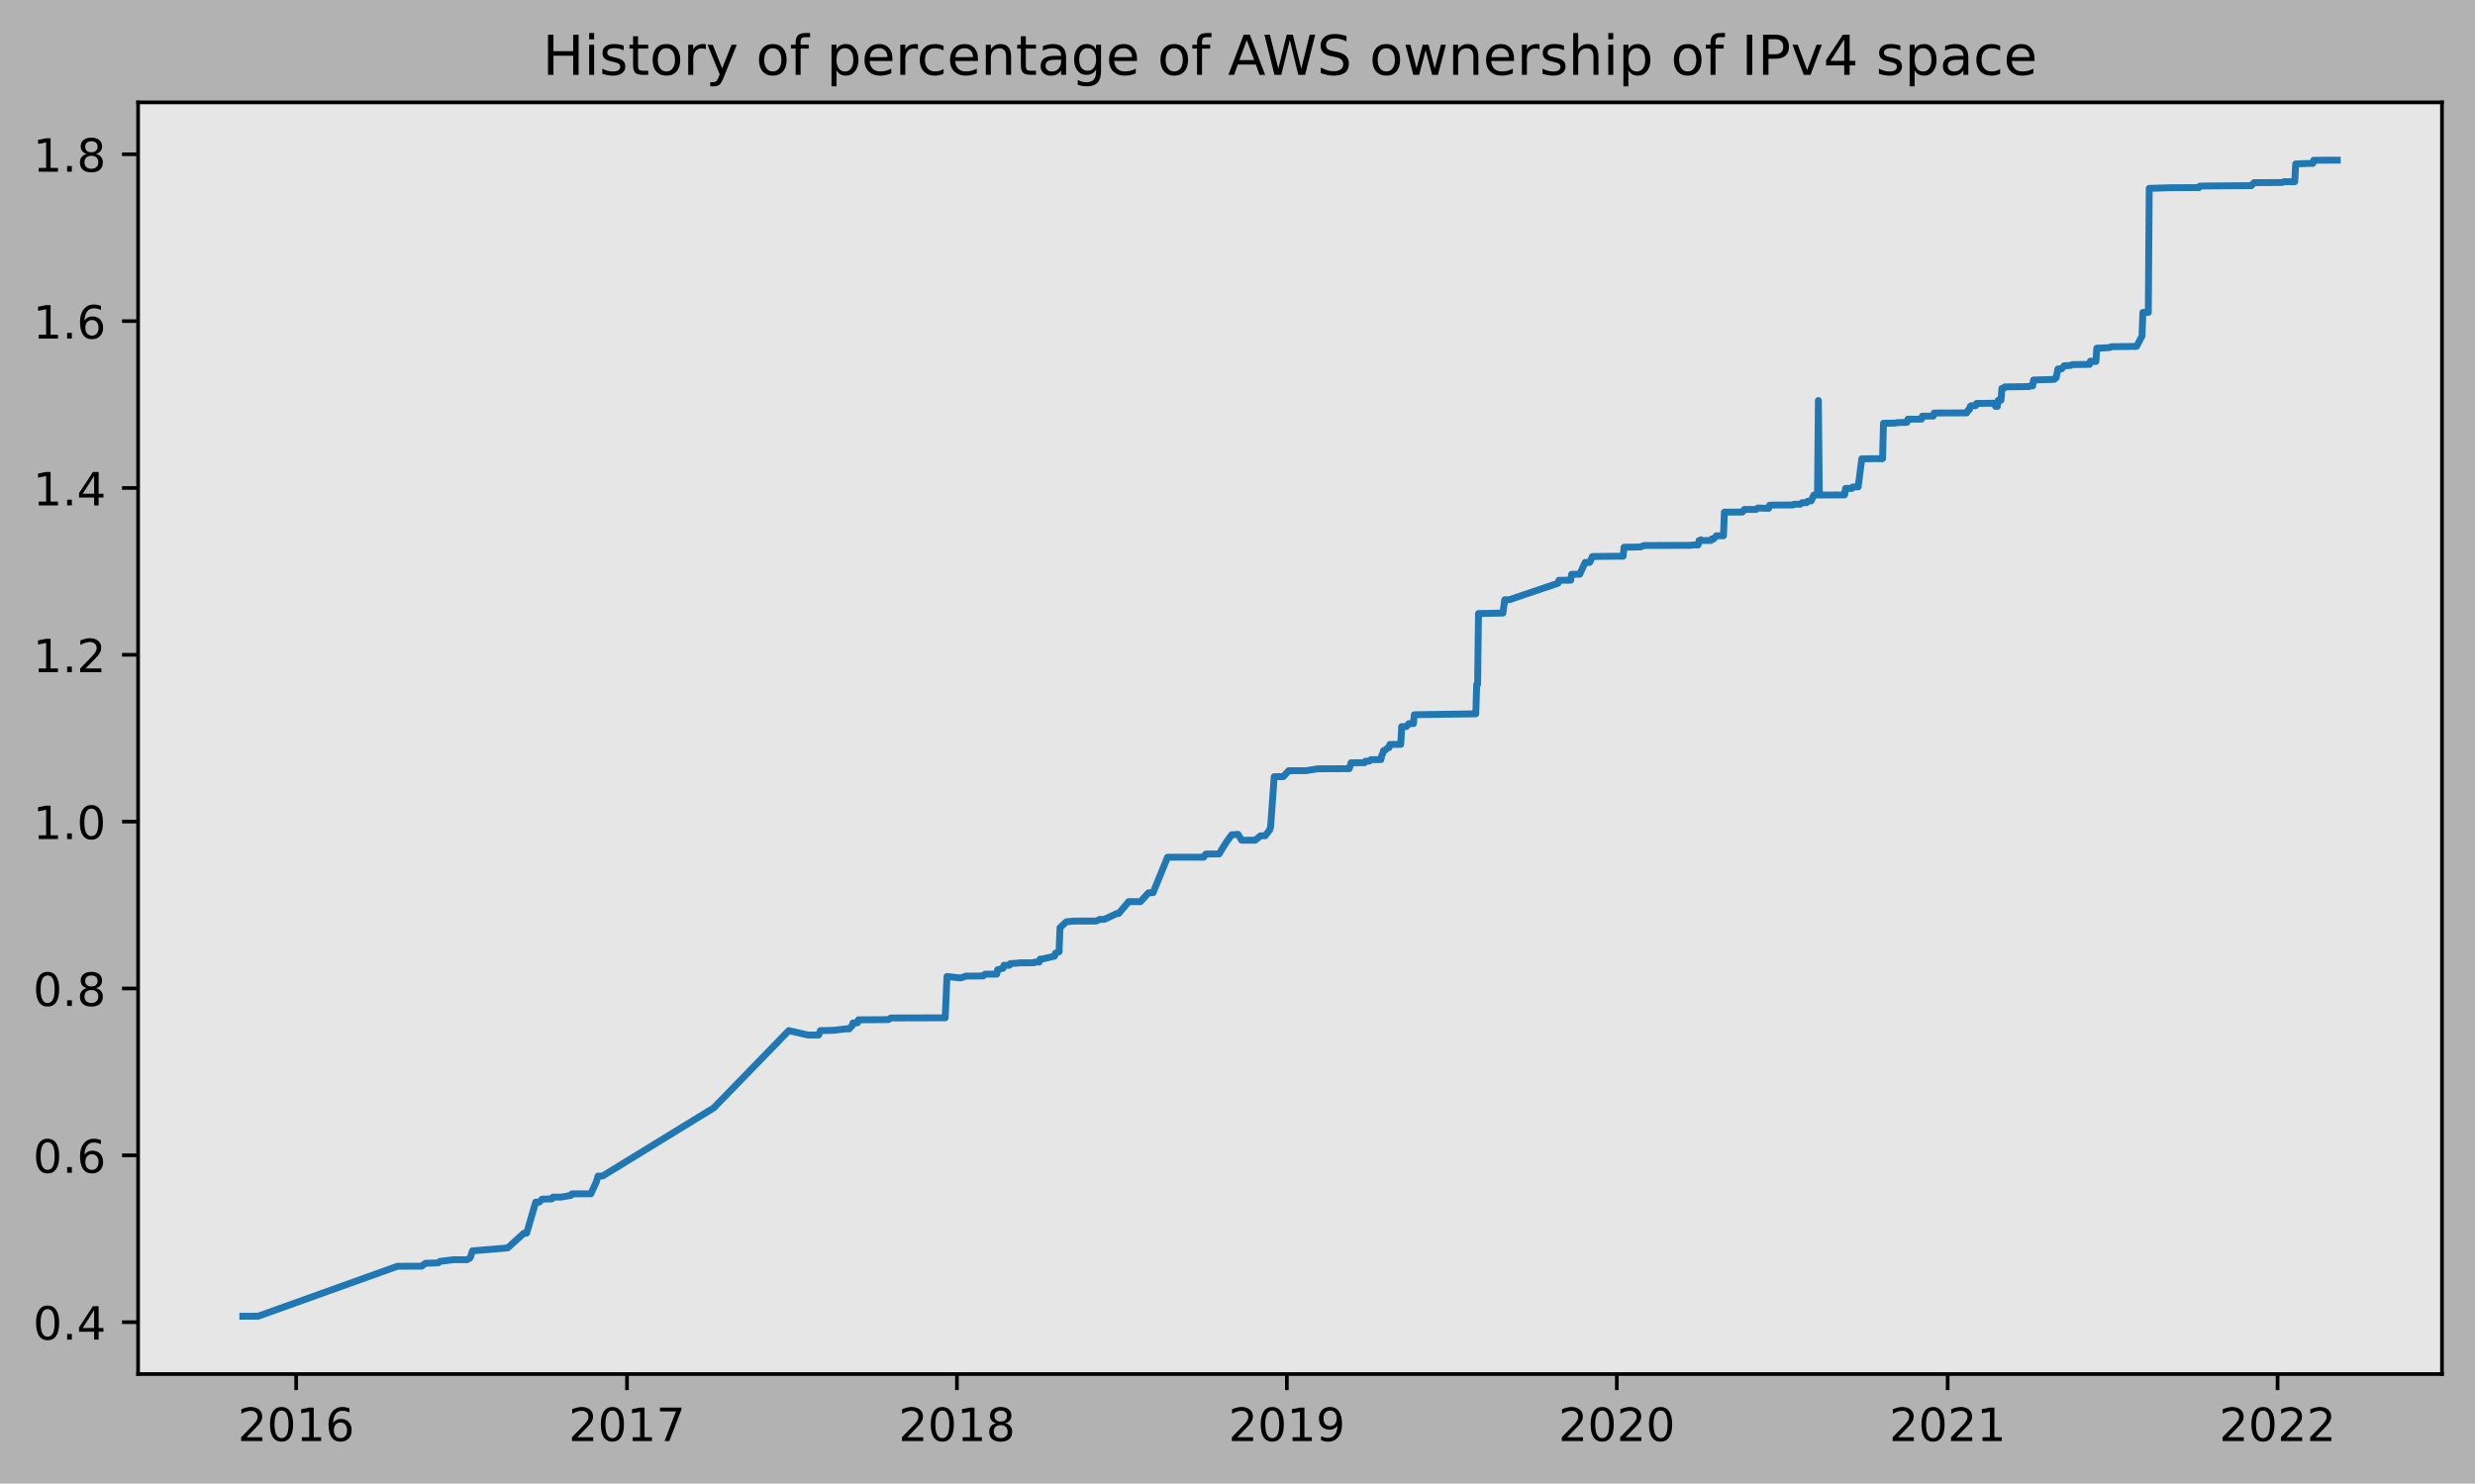
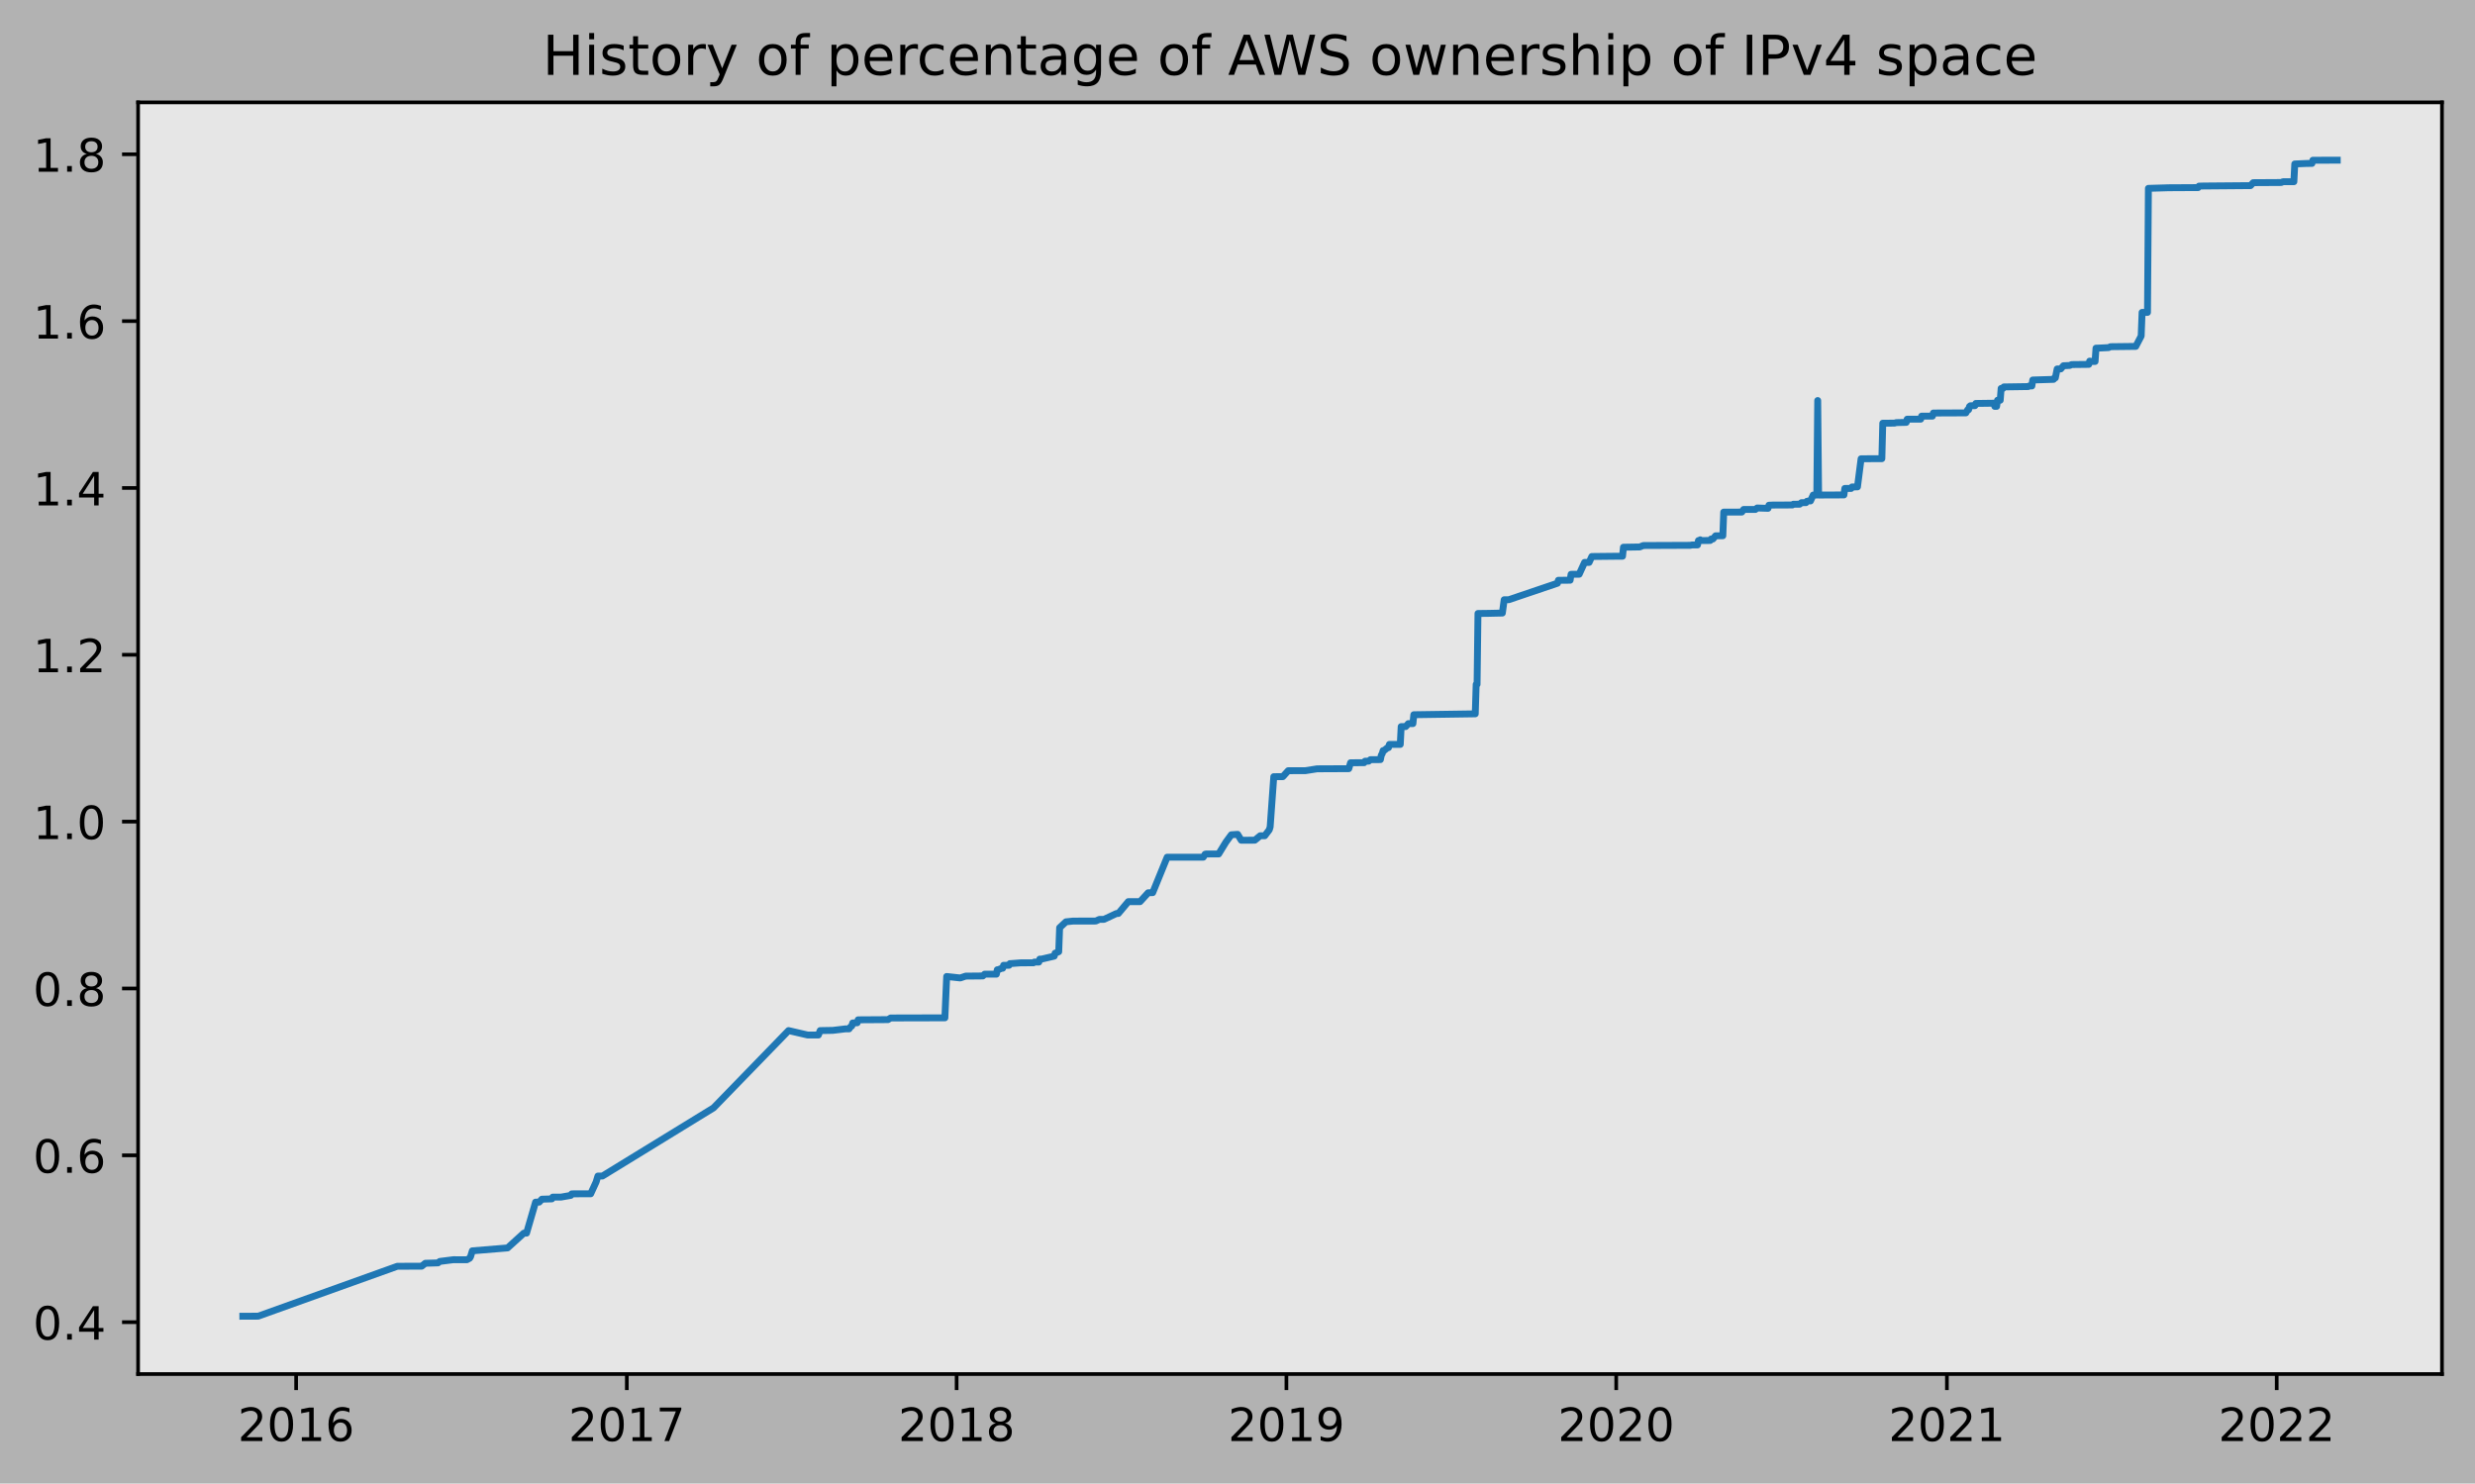
<svg xmlns="http://www.w3.org/2000/svg" xmlns:xlink="http://www.w3.org/1999/xlink" height="323.396pt" version="1.1" viewBox="0 0 539.503 323.396" width="539.503pt">
  <defs>
    <style type="text/css">
*{stroke-linecap:butt;stroke-linejoin:round;}
  </style>
  </defs>
  <g id="figure_1">
    <g id="patch_1">
      <path d="M 0 323.396  L 539.503 323.396  L 539.503 0  L 0 0  z " style="fill:#b2b2b2;" />
    </g>
    <g id="axes_1">
      <g id="patch_2">
        <path d="M 30.103 299.518  L 532.303 299.518  L 532.303 22.318  L 30.103 22.318  z " style="fill:#e6e6e6;" />
      </g>
      <g id="matplotlib.axis_1">
        <g id="xtick_1">
          <g id="line2d_1">
            <defs>
-               <path d="M 0 0  L 0 3.5  " id="m913f9c10db" style="stroke:#000000;stroke-width:0.8;" />
-             </defs>
-             <g>
-               <use style="stroke:#000000;stroke-width:0.8;" x="64.556" xlink:href="#m913f9c10db" y="299.518" />
+               <path d="M 0 0  L 0 3.5  " id="m87b03c115e" style="stroke:#000000;stroke-width:0.8;" />
+             </defs>
+             <g>
+               <use style="stroke:#000000;stroke-width:0.8;" x="64.551" xlink:href="#m87b03c115e" y="299.518" />
            </g>
          </g>
          <g id="text_1">
            <defs>
              <path d="M 19.188 8.297  L 53.609 8.297  L 53.609 0  L 7.328 0  L 7.328 8.297  Q 12.938 14.109 22.625 23.891  Q 32.328 33.688 34.812 36.531  Q 39.547 41.844 41.422 45.531  Q 43.312 49.219 43.312 52.781  Q 43.312 58.594 39.234 62.25  Q 35.156 65.922 28.609 65.922  Q 23.969 65.922 18.812 64.312  Q 13.672 62.703 7.812 59.422  L 7.812 69.391  Q 13.766 71.781 18.938 73  Q 24.125 74.219 28.422 74.219  Q 39.75 74.219 46.484 68.547  Q 53.219 62.891 53.219 53.422  Q 53.219 48.922 51.531 44.891  Q 49.859 40.875 45.406 35.406  Q 44.188 33.984 37.641 27.219  Q 31.109 20.453 19.188 8.297  z " id="DejaVuSans-50" />
              <path d="M 31.781 66.406  Q 24.172 66.406 20.328 58.906  Q 16.5 51.422 16.5 36.375  Q 16.5 21.391 20.328 13.891  Q 24.172 6.391 31.781 6.391  Q 39.453 6.391 43.281 13.891  Q 47.125 21.391 47.125 36.375  Q 47.125 51.422 43.281 58.906  Q 39.453 66.406 31.781 66.406  z M 31.781 74.219  Q 44.047 74.219 50.516 64.516  Q 56.984 54.828 56.984 36.375  Q 56.984 17.969 50.516 8.266  Q 44.047 -1.422 31.781 -1.422  Q 19.531 -1.422 13.062 8.266  Q 6.594 17.969 6.594 36.375  Q 6.594 54.828 13.062 64.516  Q 19.531 74.219 31.781 74.219  z " id="DejaVuSans-48" />
              <path d="M 12.406 8.297  L 28.516 8.297  L 28.516 63.922  L 10.984 60.406  L 10.984 69.391  L 28.422 72.906  L 38.281 72.906  L 38.281 8.297  L 54.391 8.297  L 54.391 0  L 12.406 0  z " id="DejaVuSans-49" />
              <path d="M 33.016 40.375  Q 26.375 40.375 22.484 35.828  Q 18.609 31.297 18.609 23.391  Q 18.609 15.531 22.484 10.953  Q 26.375 6.391 33.016 6.391  Q 39.656 6.391 43.531 10.953  Q 47.406 15.531 47.406 23.391  Q 47.406 31.297 43.531 35.828  Q 39.656 40.375 33.016 40.375  z M 52.594 71.297  L 52.594 62.312  Q 48.875 64.062 45.094 64.984  Q 41.312 65.922 37.594 65.922  Q 27.828 65.922 22.672 59.328  Q 17.531 52.734 16.797 39.406  Q 19.672 43.656 24.016 45.922  Q 28.375 48.188 33.594 48.188  Q 44.578 48.188 50.953 41.516  Q 57.328 34.859 57.328 23.391  Q 57.328 12.156 50.688 5.359  Q 44.047 -1.422 33.016 -1.422  Q 20.359 -1.422 13.672 8.266  Q 6.984 17.969 6.984 36.375  Q 6.984 53.656 15.188 63.938  Q 23.391 74.219 37.203 74.219  Q 40.922 74.219 44.703 73.484  Q 48.484 72.75 52.594 71.297  z " id="DejaVuSans-54" />
            </defs>
-             <g transform="translate(51.83085 314.1166)scale(0.1 -0.1)">
+             <g transform="translate(51.82584 314.1166)scale(0.1 -0.1)">
              <use xlink:href="#DejaVuSans-50" />
              <use x="63.623" xlink:href="#DejaVuSans-48" />
              <use x="127.246" xlink:href="#DejaVuSans-49" />
              <use x="190.869" xlink:href="#DejaVuSans-54" />
            </g>
          </g>
        </g>
        <g id="xtick_2">
          <g id="line2d_2">
            <g>
-               <use style="stroke:#000000;stroke-width:0.8;" x="136.673" xlink:href="#m913f9c10db" y="299.518" />
+               <use style="stroke:#000000;stroke-width:0.8;" x="136.637" xlink:href="#m87b03c115e" y="299.518" />
            </g>
          </g>
          <g id="text_2">
            <defs>
              <path d="M 8.203 72.906  L 55.078 72.906  L 55.078 68.703  L 28.609 0  L 18.312 0  L 43.219 64.594  L 8.203 64.594  z " id="DejaVuSans-55" />
            </defs>
-             <g transform="translate(123.9481 314.1166)scale(0.1 -0.1)">
+             <g transform="translate(123.912 314.1166)scale(0.1 -0.1)">
              <use xlink:href="#DejaVuSans-50" />
              <use x="63.623" xlink:href="#DejaVuSans-48" />
              <use x="127.246" xlink:href="#DejaVuSans-49" />
              <use x="190.869" xlink:href="#DejaVuSans-55" />
            </g>
          </g>
        </g>
        <g id="xtick_3">
          <g id="line2d_3">
            <g>
-               <use style="stroke:#000000;stroke-width:0.8;" x="208.593" xlink:href="#m913f9c10db" y="299.518" />
+               <use style="stroke:#000000;stroke-width:0.8;" x="208.526" xlink:href="#m87b03c115e" y="299.518" />
            </g>
          </g>
          <g id="text_3">
            <defs>
              <path d="M 31.781 34.625  Q 24.75 34.625 20.719 30.859  Q 16.703 27.094 16.703 20.516  Q 16.703 13.922 20.719 10.156  Q 24.75 6.391 31.781 6.391  Q 38.812 6.391 42.859 10.172  Q 46.922 13.969 46.922 20.516  Q 46.922 27.094 42.891 30.859  Q 38.875 34.625 31.781 34.625  z M 21.922 38.812  Q 15.578 40.375 12.031 44.719  Q 8.5 49.078 8.5 55.328  Q 8.5 64.062 14.719 69.141  Q 20.953 74.219 31.781 74.219  Q 42.672 74.219 48.875 69.141  Q 55.078 64.062 55.078 55.328  Q 55.078 49.078 51.531 44.719  Q 48 40.375 41.703 38.812  Q 48.828 37.156 52.797 32.312  Q 56.781 27.484 56.781 20.516  Q 56.781 9.906 50.312 4.234  Q 43.844 -1.422 31.781 -1.422  Q 19.734 -1.422 13.25 4.234  Q 6.781 9.906 6.781 20.516  Q 6.781 27.484 10.781 32.312  Q 14.797 37.156 21.922 38.812  z M 18.312 54.391  Q 18.312 48.734 21.844 45.562  Q 25.391 42.391 31.781 42.391  Q 38.141 42.391 41.719 45.562  Q 45.312 48.734 45.312 54.391  Q 45.312 60.062 41.719 63.234  Q 38.141 66.406 31.781 66.406  Q 25.391 66.406 21.844 63.234  Q 18.312 60.062 18.312 54.391  z " id="DejaVuSans-56" />
            </defs>
-             <g transform="translate(195.8683 314.1166)scale(0.1 -0.1)">
+             <g transform="translate(195.8011 314.1166)scale(0.1 -0.1)">
              <use xlink:href="#DejaVuSans-50" />
              <use x="63.623" xlink:href="#DejaVuSans-48" />
              <use x="127.246" xlink:href="#DejaVuSans-49" />
              <use x="190.869" xlink:href="#DejaVuSans-56" />
            </g>
          </g>
        </g>
        <g id="xtick_4">
          <g id="line2d_4">
            <g>
-               <use style="stroke:#000000;stroke-width:0.8;" x="280.513" xlink:href="#m913f9c10db" y="299.518" />
+               <use style="stroke:#000000;stroke-width:0.8;" x="280.415" xlink:href="#m87b03c115e" y="299.518" />
            </g>
          </g>
          <g id="text_4">
            <defs>
              <path d="M 10.984 1.516  L 10.984 10.5  Q 14.703 8.734 18.5 7.812  Q 22.312 6.891 25.984 6.891  Q 35.75 6.891 40.891 13.453  Q 46.047 20.016 46.781 33.406  Q 43.953 29.203 39.594 26.953  Q 35.25 24.703 29.984 24.703  Q 19.047 24.703 12.672 31.312  Q 6.297 37.938 6.297 49.422  Q 6.297 60.641 12.938 67.422  Q 19.578 74.219 30.609 74.219  Q 43.266 74.219 49.922 64.516  Q 56.594 54.828 56.594 36.375  Q 56.594 19.141 48.406 8.859  Q 40.234 -1.422 26.422 -1.422  Q 22.703 -1.422 18.891 -0.688  Q 15.094 0.047 10.984 1.516  z M 30.609 32.422  Q 37.25 32.422 41.125 36.953  Q 45.016 41.5 45.016 49.422  Q 45.016 57.281 41.125 61.844  Q 37.25 66.406 30.609 66.406  Q 23.969 66.406 20.094 61.844  Q 16.219 57.281 16.219 49.422  Q 16.219 41.5 20.094 36.953  Q 23.969 32.422 30.609 32.422  z " id="DejaVuSans-57" />
            </defs>
-             <g transform="translate(267.7885 314.1166)scale(0.1 -0.1)">
+             <g transform="translate(267.6903 314.1166)scale(0.1 -0.1)">
              <use xlink:href="#DejaVuSans-50" />
              <use x="63.623" xlink:href="#DejaVuSans-48" />
              <use x="127.246" xlink:href="#DejaVuSans-49" />
              <use x="190.869" xlink:href="#DejaVuSans-57" />
            </g>
          </g>
        </g>
        <g id="xtick_5">
          <g id="line2d_5">
            <g>
-               <use style="stroke:#000000;stroke-width:0.8;" x="352.434" xlink:href="#m913f9c10db" y="299.518" />
+               <use style="stroke:#000000;stroke-width:0.8;" x="352.304" xlink:href="#m87b03c115e" y="299.518" />
            </g>
          </g>
          <g id="text_5">
-             <g transform="translate(339.7087 314.1166)scale(0.1 -0.1)">
+             <g transform="translate(339.5795 314.1166)scale(0.1 -0.1)">
              <use xlink:href="#DejaVuSans-50" />
              <use x="63.623" xlink:href="#DejaVuSans-48" />
              <use x="127.246" xlink:href="#DejaVuSans-50" />
              <use x="190.869" xlink:href="#DejaVuSans-48" />
            </g>
          </g>
        </g>
        <g id="xtick_6">
          <g id="line2d_6">
            <g>
-               <use style="stroke:#000000;stroke-width:0.8;" x="424.551" xlink:href="#m913f9c10db" y="299.518" />
+               <use style="stroke:#000000;stroke-width:0.8;" x="424.391" xlink:href="#m87b03c115e" y="299.518" />
            </g>
          </g>
          <g id="text_6">
-             <g transform="translate(411.8259 314.1166)scale(0.1 -0.1)">
+             <g transform="translate(411.6656 314.1166)scale(0.1 -0.1)">
              <use xlink:href="#DejaVuSans-50" />
              <use x="63.623" xlink:href="#DejaVuSans-48" />
              <use x="127.246" xlink:href="#DejaVuSans-50" />
              <use x="190.869" xlink:href="#DejaVuSans-49" />
            </g>
          </g>
        </g>
        <g id="xtick_7">
          <g id="line2d_7">
            <g>
-               <use style="stroke:#000000;stroke-width:0.8;" x="496.471" xlink:href="#m913f9c10db" y="299.518" />
+               <use style="stroke:#000000;stroke-width:0.8;" x="496.28" xlink:href="#m87b03c115e" y="299.518" />
            </g>
          </g>
          <g id="text_7">
-             <g transform="translate(483.7461 314.1166)scale(0.1 -0.1)">
+             <g transform="translate(483.5548 314.1166)scale(0.1 -0.1)">
              <use xlink:href="#DejaVuSans-50" />
              <use x="63.623" xlink:href="#DejaVuSans-48" />
              <use x="127.246" xlink:href="#DejaVuSans-50" />
              <use x="190.869" xlink:href="#DejaVuSans-50" />
            </g>
          </g>
        </g>
      </g>
      <g id="matplotlib.axis_2">
        <g id="ytick_1">
          <g id="line2d_8">
            <defs>
-               <path d="M 0 0  L -3.5 0  " id="md5ef0167aa" style="stroke:#000000;stroke-width:0.8;" />
-             </defs>
-             <g>
-               <use style="stroke:#000000;stroke-width:0.8;" x="30.103" xlink:href="#md5ef0167aa" y="288.212" />
+               <path d="M 0 0  L -3.5 0  " id="m258a8c63d7" style="stroke:#000000;stroke-width:0.8;" />
+             </defs>
+             <g>
+               <use style="stroke:#000000;stroke-width:0.8;" x="30.103" xlink:href="#m258a8c63d7" y="288.212" />
            </g>
          </g>
          <g id="text_8">
            <defs>
              <path d="M 10.688 12.406  L 21 12.406  L 21 0  L 10.688 0  z " id="DejaVuSans-46" />
              <path d="M 37.797 64.312  L 12.891 25.391  L 37.797 25.391  z M 35.203 72.906  L 47.609 72.906  L 47.609 25.391  L 58.016 25.391  L 58.016 17.188  L 47.609 17.188  L 47.609 0  L 37.797 0  L 37.797 17.188  L 4.891 17.188  L 4.891 26.703  z " id="DejaVuSans-52" />
            </defs>
            <g transform="translate(7.2 292.0116)scale(0.1 -0.1)">
              <use xlink:href="#DejaVuSans-48" />
              <use x="63.623" xlink:href="#DejaVuSans-46" />
              <use x="95.41" xlink:href="#DejaVuSans-52" />
            </g>
          </g>
        </g>
        <g id="ytick_2">
          <g id="line2d_9">
            <g>
-               <use style="stroke:#000000;stroke-width:0.8;" x="30.103" xlink:href="#md5ef0167aa" y="251.843" />
+               <use style="stroke:#000000;stroke-width:0.8;" x="30.103" xlink:href="#m258a8c63d7" y="251.843" />
            </g>
          </g>
          <g id="text_9">
            <g transform="translate(7.2 255.6426)scale(0.1 -0.1)">
              <use xlink:href="#DejaVuSans-48" />
              <use x="63.623" xlink:href="#DejaVuSans-46" />
              <use x="95.41" xlink:href="#DejaVuSans-54" />
            </g>
          </g>
        </g>
        <g id="ytick_3">
          <g id="line2d_10">
            <g>
-               <use style="stroke:#000000;stroke-width:0.8;" x="30.103" xlink:href="#md5ef0167aa" y="215.474" />
+               <use style="stroke:#000000;stroke-width:0.8;" x="30.103" xlink:href="#m258a8c63d7" y="215.474" />
            </g>
          </g>
          <g id="text_10">
            <g transform="translate(7.2 219.2735)scale(0.1 -0.1)">
              <use xlink:href="#DejaVuSans-48" />
              <use x="63.623" xlink:href="#DejaVuSans-46" />
              <use x="95.41" xlink:href="#DejaVuSans-56" />
            </g>
          </g>
        </g>
        <g id="ytick_4">
          <g id="line2d_11">
            <g>
-               <use style="stroke:#000000;stroke-width:0.8;" x="30.103" xlink:href="#md5ef0167aa" y="179.105" />
+               <use style="stroke:#000000;stroke-width:0.8;" x="30.103" xlink:href="#m258a8c63d7" y="179.105" />
            </g>
          </g>
          <g id="text_11">
            <g transform="translate(7.2 182.9044)scale(0.1 -0.1)">
              <use xlink:href="#DejaVuSans-49" />
              <use x="63.623" xlink:href="#DejaVuSans-46" />
              <use x="95.41" xlink:href="#DejaVuSans-48" />
            </g>
          </g>
        </g>
        <g id="ytick_5">
          <g id="line2d_12">
            <g>
-               <use style="stroke:#000000;stroke-width:0.8;" x="30.103" xlink:href="#md5ef0167aa" y="142.736" />
+               <use style="stroke:#000000;stroke-width:0.8;" x="30.103" xlink:href="#m258a8c63d7" y="142.736" />
            </g>
          </g>
          <g id="text_12">
            <g transform="translate(7.2 146.5354)scale(0.1 -0.1)">
              <use xlink:href="#DejaVuSans-49" />
              <use x="63.623" xlink:href="#DejaVuSans-46" />
              <use x="95.41" xlink:href="#DejaVuSans-50" />
            </g>
          </g>
        </g>
        <g id="ytick_6">
          <g id="line2d_13">
            <g>
-               <use style="stroke:#000000;stroke-width:0.8;" x="30.103" xlink:href="#md5ef0167aa" y="106.367" />
+               <use style="stroke:#000000;stroke-width:0.8;" x="30.103" xlink:href="#m258a8c63d7" y="106.367" />
            </g>
          </g>
          <g id="text_13">
            <g transform="translate(7.2 110.1663)scale(0.1 -0.1)">
              <use xlink:href="#DejaVuSans-49" />
              <use x="63.623" xlink:href="#DejaVuSans-46" />
              <use x="95.41" xlink:href="#DejaVuSans-52" />
            </g>
          </g>
        </g>
        <g id="ytick_7">
          <g id="line2d_14">
            <g>
-               <use style="stroke:#000000;stroke-width:0.8;" x="30.103" xlink:href="#md5ef0167aa" y="69.998" />
+               <use style="stroke:#000000;stroke-width:0.8;" x="30.103" xlink:href="#m258a8c63d7" y="69.998" />
            </g>
          </g>
          <g id="text_14">
            <g transform="translate(7.2 73.79724)scale(0.1 -0.1)">
              <use xlink:href="#DejaVuSans-49" />
              <use x="63.623" xlink:href="#DejaVuSans-46" />
              <use x="95.41" xlink:href="#DejaVuSans-54" />
            </g>
          </g>
        </g>
        <g id="ytick_8">
          <g id="line2d_15">
            <g>
-               <use style="stroke:#000000;stroke-width:0.8;" x="30.103" xlink:href="#md5ef0167aa" y="33.629" />
+               <use style="stroke:#000000;stroke-width:0.8;" x="30.103" xlink:href="#m258a8c63d7" y="33.629" />
            </g>
          </g>
          <g id="text_15">
            <g transform="translate(7.2 37.42818)scale(0.1 -0.1)">
              <use xlink:href="#DejaVuSans-49" />
              <use x="63.623" xlink:href="#DejaVuSans-46" />
              <use x="95.41" xlink:href="#DejaVuSans-56" />
            </g>
          </g>
        </g>
      </g>
      <g id="line2d_16">
-         <path clip-path="url(#pdf083e0fcf)" d="M 52.93 286.918  L 56.28 286.904  L 86.625 276.026  L 91.945 276.003  L 92.733 275.369  L 95.491 275.288  L 95.885 274.968  L 98.841 274.594  L 101.797 274.597  L 102.388 274.275  L 102.585 273.953  L 102.979 272.66  L 110.664 272.027  L 114.21 268.807  L 114.801 268.804  L 116.772 262.045  L 117.56 262.045  L 118.151 261.401  L 120.319 261.337  L 120.516 260.952  L 122.289 260.952  L 124.457 260.573  L 124.654 260.251  L 125.048 260.236  L 128.791 260.225  L 129.974 257.65  L 130.368 256.362  L 131.353 256.352  L 155.589 241.493  L 171.944 224.648  L 176.081 225.609  L 178.446 225.616  L 178.84 224.651  L 181.599 224.603  L 184.357 224.274  L 185.145 224.274  L 185.342 223.952  L 185.736 223.63  L 185.933 222.987  L 186.919 222.946  L 187.116 222.302  L 193.618 222.261  L 194.209 221.899  L 206.032 221.869  L 206.426 212.856  L 209.381 213.178  L 210.564 212.774  L 214.307 212.739  L 214.702 212.352  L 217.263 212.352  L 217.46 211.387  L 217.657 211.384  L 218.445 211.06  L 218.642 211.06  L 218.839 210.416  L 220.022 210.415  L 220.219 210.046  L 220.416 210.044  L 222.583 209.88  L 225.342 209.878  L 225.539 209.718  L 226.524 209.716  L 226.721 209.072  L 227.115 209.067  L 229.874 208.423  L 230.071 207.78  L 230.859 207.458  L 231.056 202.227  L 232.435 200.939  L 234.012 200.778  L 238.938 200.772  L 239.726 200.41  L 240.711 200.41  L 243.47 199.122  L 243.864 199.118  L 246.031 196.542  L 248.593 196.546  L 250.366 194.609  L 251.351 194.583  L 254.504 186.855  L 262.386 186.85  L 262.78 186.206  L 262.977 186.156  L 265.735 186.152  L 267.312 183.577  L 268.494 181.968  L 269.873 181.871  L 270.661 183.159  L 273.617 183.147  L 274.799 182.181  L 275.784 182.18  L 276.77 180.893  L 276.967 180.244  L 277.755 169.299  L 279.725 169.294  L 280.908 168.002  L 284.651 167.99  L 287.213 167.588  L 294.109 167.556  L 294.503 166.267  L 297.459 166.252  L 297.656 165.93  L 298.444 165.919  L 298.838 165.597  L 301.006 165.58  L 301.203 164.614  L 301.4 164.292  L 301.597 163.613  L 301.794 163.612  L 302.582 162.968  L 302.779 162.968  L 302.976 162.27  L 305.341 162.267  L 305.538 158.389  L 306.523 158.383  L 307.114 157.737  L 308.099 157.732  L 308.296 155.798  L 321.695 155.604  L 321.892 149.181  L 322.089 149.181  L 322.286 133.73  L 324.651 133.701  L 327.606 133.635  L 328.001 130.738  L 328.986 130.732  L 339.626 127.131  L 339.823 126.487  L 342.385 126.477  L 342.582 125.189  L 344.355 125.172  L 345.537 122.597  L 346.522 122.595  L 347.114 121.308  L 352.631 121.25  L 353.813 121.245  L 354.01 119.285  L 357.557 119.23  L 358.345 118.913  L 368.591 118.87  L 368.985 118.789  L 370.167 118.784  L 370.364 117.839  L 370.562 117.839  L 370.759 117.67  L 370.956 117.829  L 372.926 117.816  L 373.123 117.495  L 373.517 117.494  L 374.108 116.798  L 375.685 116.782  L 375.882 111.629  L 379.822 111.62  L 380.217 111.057  L 382.778 111.054  L 383.172 110.732  L 385.537 110.808  L 385.734 110.129  L 386.522 110.095  L 390.857 110.074  L 391.054 109.913  L 392.433 109.907  L 392.827 109.576  L 393.812 109.573  L 394.009 109.281  L 394.404 109.2  L 394.798 109.2  L 395.389 107.913  L 396.177 107.913  L 396.374 87.31  L 396.571 107.911  L 402.088 107.887  L 402.285 106.471  L 403.664 106.471  L 403.862 106.148  L 405.044 106.13  L 405.832 100.004  L 410.364 99.981  L 410.561 92.255  L 413.122 92.233  L 413.517 92.119  L 415.684 92.072  L 415.881 91.378  L 418.837 91.365  L 419.034 90.71  L 421.398 90.707  L 421.595 90.03  L 428.689 90  L 429.083 89.311  L 429.28 89.311  L 429.477 88.611  L 429.674 88.447  L 430.659 88.429  L 430.856 87.946  L 434.797 87.892  L 434.994 88.585  L 435.388 88.583  L 435.585 87.248  L 436.176 87.247  L 436.373 84.672  L 436.767 84.67  L 436.965 84.344  L 442.285 84.265  L 442.482 84.136  L 443.073 84.135  L 443.27 82.836  L 447.802 82.694  L 447.999 82.371  L 448.196 82.37  L 448.59 80.428  L 449.378 80.419  L 449.969 79.725  L 451.349 79.662  L 451.743 79.471  L 455.486 79.429  L 455.683 78.719  L 456.275 78.798  L 456.866 78.792  L 457.063 75.894  L 457.654 75.876  L 459.821 75.773  L 460.215 75.572  L 465.733 75.508  L 466.915 73.25  L 467.112 68.099  L 468.294 68.098  L 468.491 41.058  L 472.038 40.953  L 472.826 40.926  L 478.343 40.896  L 479.328 40.894  L 479.526 40.572  L 480.511 40.546  L 490.166 40.466  L 490.757 40.463  L 491.348 39.819  L 497.456 39.783  L 497.85 39.612  L 500.215 39.605  L 500.412 35.742  L 502.973 35.632  L 504.156 35.621  L 504.353 34.93  L 509.476 34.918  L 509.476 34.918  " style="fill:none;stroke:#1f77b4;stroke-linecap:square;stroke-width:1.5;" />
+         <path clip-path="url(#pe551e31d4f)" d="M 52.93 286.918  L 56.279 286.904  L 86.61 276.026  L 91.928 276.003  L 92.716 275.369  L 95.473 275.288  L 95.867 274.968  L 98.821 274.594  L 101.776 274.597  L 102.367 274.275  L 102.563 273.953  L 102.957 272.66  L 110.639 272.027  L 114.184 268.807  L 114.775 268.804  L 116.744 262.045  L 117.532 262.045  L 118.123 261.401  L 120.29 261.337  L 120.487 260.952  L 122.259 260.952  L 124.426 260.573  L 124.623 260.251  L 125.017 260.236  L 128.759 260.225  L 129.94 257.65  L 130.334 256.362  L 131.319 256.352  L 155.545 241.493  L 171.892 224.648  L 176.028 225.609  L 178.392 225.616  L 178.786 224.651  L 181.543 224.603  L 184.3 224.274  L 185.088 224.274  L 185.285 223.952  L 185.679 223.63  L 185.876 222.987  L 186.861 222.946  L 187.058 222.302  L 193.557 222.261  L 194.148 221.899  L 205.966 221.869  L 206.36 212.856  L 209.314 213.178  L 210.496 212.774  L 214.238 212.739  L 214.632 212.352  L 217.192 212.352  L 217.389 211.387  L 217.586 211.384  L 218.374 211.06  L 218.571 211.06  L 218.768 210.416  L 219.95 210.415  L 220.147 210.046  L 220.344 210.044  L 222.51 209.88  L 225.267 209.878  L 225.464 209.718  L 226.449 209.716  L 226.646 209.072  L 227.04 209.067  L 229.797 208.423  L 229.994 207.78  L 230.782 207.458  L 230.979 202.227  L 232.358 200.939  L 233.934 200.778  L 238.857 200.772  L 239.645 200.41  L 240.63 200.41  L 243.387 199.122  L 243.781 199.118  L 245.948 196.542  L 248.508 196.546  L 250.281 194.609  L 251.266 194.583  L 254.417 186.855  L 262.295 186.85  L 262.689 186.206  L 262.886 186.156  L 265.644 186.152  L 267.219 183.577  L 268.401 181.968  L 269.78 181.871  L 270.567 183.159  L 273.522 183.147  L 274.704 182.181  L 275.688 182.18  L 276.673 180.893  L 276.87 180.244  L 277.658 169.299  L 279.627 169.294  L 280.809 168.002  L 284.551 167.99  L 287.112 167.588  L 294.005 167.556  L 294.399 166.267  L 297.354 166.252  L 297.551 165.93  L 298.338 165.919  L 298.732 165.597  L 300.899 165.58  L 301.096 164.614  L 301.293 164.292  L 301.49 163.613  L 301.687 163.612  L 302.474 162.968  L 302.671 162.968  L 302.868 162.27  L 305.232 162.267  L 305.429 158.389  L 306.414 158.383  L 307.004 157.737  L 307.989 157.732  L 308.186 155.798  L 321.579 155.604  L 321.776 149.181  L 321.973 149.181  L 322.17 133.73  L 324.534 133.701  L 327.488 133.635  L 327.882 130.738  L 328.867 130.732  L 339.502 127.131  L 339.699 126.487  L 342.26 126.477  L 342.457 125.189  L 344.229 125.172  L 345.411 122.597  L 346.396 122.595  L 346.987 121.308  L 352.501 121.25  L 353.683 121.245  L 353.88 119.285  L 357.425 119.23  L 358.213 118.913  L 368.455 118.87  L 368.849 118.789  L 370.031 118.784  L 370.228 117.839  L 370.424 117.839  L 370.621 117.67  L 370.818 117.829  L 372.788 117.816  L 372.985 117.495  L 373.379 117.494  L 373.97 116.798  L 375.545 116.782  L 375.742 111.629  L 379.681 111.62  L 380.075 111.057  L 382.636 111.054  L 383.03 110.732  L 385.393 110.808  L 385.59 110.129  L 386.378 110.095  L 390.711 110.074  L 390.908 109.913  L 392.287 109.907  L 392.681 109.576  L 393.665 109.573  L 393.862 109.281  L 394.256 109.2  L 394.65 109.2  L 395.241 107.913  L 396.029 107.913  L 396.226 87.31  L 396.423 107.911  L 401.938 107.887  L 402.134 106.471  L 403.513 106.471  L 403.71 106.148  L 404.892 106.13  L 405.68 100.004  L 410.21 99.981  L 410.407 92.255  L 412.967 92.233  L 413.361 92.119  L 415.528 92.072  L 415.724 91.378  L 418.679 91.365  L 418.876 90.71  L 421.239 90.707  L 421.436 90.03  L 428.527 90  L 428.921 89.311  L 429.118 89.311  L 429.315 88.611  L 429.511 88.447  L 430.496 88.429  L 430.693 87.946  L 434.632 87.892  L 434.829 88.585  L 435.223 88.583  L 435.42 87.248  L 436.011 87.247  L 436.208 84.672  L 436.602 84.67  L 436.799 84.344  L 442.117 84.265  L 442.314 84.136  L 442.905 84.135  L 443.101 82.836  L 447.631 82.694  L 447.828 82.371  L 448.025 82.37  L 448.419 80.428  L 449.207 80.419  L 449.798 79.725  L 451.177 79.662  L 451.571 79.471  L 455.313 79.429  L 455.51 78.719  L 456.101 78.798  L 456.691 78.792  L 456.888 75.894  L 457.479 75.876  L 459.646 75.773  L 460.04 75.572  L 465.555 75.508  L 466.736 73.25  L 466.933 68.099  L 468.115 68.098  L 468.312 41.058  L 471.857 40.953  L 472.645 40.926  L 478.16 40.896  L 479.145 40.894  L 479.341 40.572  L 480.326 40.546  L 489.977 40.466  L 490.568 40.463  L 491.159 39.819  L 497.265 39.783  L 497.658 39.612  L 500.022 39.605  L 500.219 35.742  L 502.779 35.632  L 503.961 35.621  L 504.158 34.93  L 509.476 34.918  L 509.476 34.918  " style="fill:none;stroke:#1f77b4;stroke-linecap:square;stroke-width:1.5;" />
      </g>
      <g id="patch_3">
        <path d="M 30.103 299.518  L 30.103 22.318  " style="fill:none;stroke:#000000;stroke-linecap:square;stroke-linejoin:miter;stroke-width:0.8;" />
      </g>
      <g id="patch_4">
        <path d="M 532.303 299.518  L 532.303 22.318  " style="fill:none;stroke:#000000;stroke-linecap:square;stroke-linejoin:miter;stroke-width:0.8;" />
      </g>
      <g id="patch_5">
        <path d="M 30.103 299.518  L 532.303 299.518  " style="fill:none;stroke:#000000;stroke-linecap:square;stroke-linejoin:miter;stroke-width:0.8;" />
      </g>
      <g id="patch_6">
        <path d="M 30.103 22.318  L 532.303 22.318  " style="fill:none;stroke:#000000;stroke-linecap:square;stroke-linejoin:miter;stroke-width:0.8;" />
      </g>
      <g id="text_16">
        <defs>
          <path d="M 9.812 72.906  L 19.672 72.906  L 19.672 43.016  L 55.516 43.016  L 55.516 72.906  L 65.375 72.906  L 65.375 0  L 55.516 0  L 55.516 34.719  L 19.672 34.719  L 19.672 0  L 9.812 0  z " id="DejaVuSans-72" />
          <path d="M 9.422 54.688  L 18.406 54.688  L 18.406 0  L 9.422 0  z M 9.422 75.984  L 18.406 75.984  L 18.406 64.594  L 9.422 64.594  z " id="DejaVuSans-105" />
          <path d="M 44.281 53.078  L 44.281 44.578  Q 40.484 46.531 36.375 47.5  Q 32.281 48.484 27.875 48.484  Q 21.188 48.484 17.844 46.438  Q 14.5 44.391 14.5 40.281  Q 14.5 37.156 16.891 35.375  Q 19.281 33.594 26.516 31.984  L 29.594 31.297  Q 39.156 29.25 43.188 25.516  Q 47.219 21.781 47.219 15.094  Q 47.219 7.469 41.188 3.016  Q 35.156 -1.422 24.609 -1.422  Q 20.219 -1.422 15.453 -0.562  Q 10.688 0.297 5.422 2  L 5.422 11.281  Q 10.406 8.688 15.234 7.391  Q 20.062 6.109 24.812 6.109  Q 31.156 6.109 34.562 8.281  Q 37.984 10.453 37.984 14.406  Q 37.984 18.062 35.516 20.016  Q 33.062 21.969 24.703 23.781  L 21.578 24.516  Q 13.234 26.266 9.516 29.906  Q 5.812 33.547 5.812 39.891  Q 5.812 47.609 11.281 51.797  Q 16.75 56 26.812 56  Q 31.781 56 36.172 55.266  Q 40.578 54.547 44.281 53.078  z " id="DejaVuSans-115" />
          <path d="M 18.312 70.219  L 18.312 54.688  L 36.812 54.688  L 36.812 47.703  L 18.312 47.703  L 18.312 18.016  Q 18.312 11.328 20.141 9.422  Q 21.969 7.516 27.594 7.516  L 36.812 7.516  L 36.812 0  L 27.594 0  Q 17.188 0 13.234 3.875  Q 9.281 7.766 9.281 18.016  L 9.281 47.703  L 2.688 47.703  L 2.688 54.688  L 9.281 54.688  L 9.281 70.219  z " id="DejaVuSans-116" />
          <path d="M 30.609 48.391  Q 23.391 48.391 19.188 42.75  Q 14.984 37.109 14.984 27.297  Q 14.984 17.484 19.156 11.844  Q 23.344 6.203 30.609 6.203  Q 37.797 6.203 41.984 11.859  Q 46.188 17.531 46.188 27.297  Q 46.188 37.016 41.984 42.703  Q 37.797 48.391 30.609 48.391  z M 30.609 56  Q 42.328 56 49.016 48.375  Q 55.719 40.766 55.719 27.297  Q 55.719 13.875 49.016 6.219  Q 42.328 -1.422 30.609 -1.422  Q 18.844 -1.422 12.172 6.219  Q 5.516 13.875 5.516 27.297  Q 5.516 40.766 12.172 48.375  Q 18.844 56 30.609 56  z " id="DejaVuSans-111" />
          <path d="M 41.109 46.297  Q 39.594 47.172 37.812 47.578  Q 36.031 48 33.891 48  Q 26.266 48 22.188 43.047  Q 18.109 38.094 18.109 28.812  L 18.109 0  L 9.078 0  L 9.078 54.688  L 18.109 54.688  L 18.109 46.188  Q 20.953 51.172 25.484 53.578  Q 30.031 56 36.531 56  Q 37.453 56 38.578 55.875  Q 39.703 55.766 41.062 55.516  z " id="DejaVuSans-114" />
          <path d="M 32.172 -5.078  Q 28.375 -14.844 24.75 -17.812  Q 21.141 -20.797 15.094 -20.797  L 7.906 -20.797  L 7.906 -13.281  L 13.188 -13.281  Q 16.891 -13.281 18.938 -11.516  Q 21 -9.766 23.484 -3.219  L 25.094 0.875  L 2.984 54.688  L 12.5 54.688  L 29.594 11.922  L 46.688 54.688  L 56.203 54.688  z " id="DejaVuSans-121" />
          <path id="DejaVuSans-32" />
          <path d="M 37.109 75.984  L 37.109 68.5  L 28.516 68.5  Q 23.688 68.5 21.797 66.547  Q 19.922 64.594 19.922 59.516  L 19.922 54.688  L 34.719 54.688  L 34.719 47.703  L 19.922 47.703  L 19.922 0  L 10.891 0  L 10.891 47.703  L 2.297 47.703  L 2.297 54.688  L 10.891 54.688  L 10.891 58.5  Q 10.891 67.625 15.141 71.797  Q 19.391 75.984 28.609 75.984  z " id="DejaVuSans-102" />
          <path d="M 18.109 8.203  L 18.109 -20.797  L 9.078 -20.797  L 9.078 54.688  L 18.109 54.688  L 18.109 46.391  Q 20.953 51.266 25.266 53.625  Q 29.594 56 35.594 56  Q 45.562 56 51.781 48.094  Q 58.016 40.188 58.016 27.297  Q 58.016 14.406 51.781 6.484  Q 45.562 -1.422 35.594 -1.422  Q 29.594 -1.422 25.266 0.953  Q 20.953 3.328 18.109 8.203  z M 48.688 27.297  Q 48.688 37.203 44.609 42.844  Q 40.531 48.484 33.406 48.484  Q 26.266 48.484 22.188 42.844  Q 18.109 37.203 18.109 27.297  Q 18.109 17.391 22.188 11.75  Q 26.266 6.109 33.406 6.109  Q 40.531 6.109 44.609 11.75  Q 48.688 17.391 48.688 27.297  z " id="DejaVuSans-112" />
          <path d="M 56.203 29.594  L 56.203 25.203  L 14.891 25.203  Q 15.484 15.922 20.484 11.062  Q 25.484 6.203 34.422 6.203  Q 39.594 6.203 44.453 7.469  Q 49.312 8.734 54.109 11.281  L 54.109 2.781  Q 49.266 0.734 44.188 -0.344  Q 39.109 -1.422 33.891 -1.422  Q 20.797 -1.422 13.156 6.188  Q 5.516 13.812 5.516 26.812  Q 5.516 40.234 12.766 48.109  Q 20.016 56 32.328 56  Q 43.359 56 49.781 48.891  Q 56.203 41.797 56.203 29.594  z M 47.219 32.234  Q 47.125 39.594 43.094 43.984  Q 39.062 48.391 32.422 48.391  Q 24.906 48.391 20.391 44.141  Q 15.875 39.891 15.188 32.172  z " id="DejaVuSans-101" />
          <path d="M 48.781 52.594  L 48.781 44.188  Q 44.969 46.297 41.141 47.344  Q 37.312 48.391 33.406 48.391  Q 24.656 48.391 19.812 42.844  Q 14.984 37.312 14.984 27.297  Q 14.984 17.281 19.812 11.734  Q 24.656 6.203 33.406 6.203  Q 37.312 6.203 41.141 7.25  Q 44.969 8.297 48.781 10.406  L 48.781 2.094  Q 45.016 0.344 40.984 -0.531  Q 36.969 -1.422 32.422 -1.422  Q 20.062 -1.422 12.781 6.344  Q 5.516 14.109 5.516 27.297  Q 5.516 40.672 12.859 48.328  Q 20.219 56 33.016 56  Q 37.156 56 41.109 55.141  Q 45.062 54.297 48.781 52.594  z " id="DejaVuSans-99" />
          <path d="M 54.891 33.016  L 54.891 0  L 45.906 0  L 45.906 32.719  Q 45.906 40.484 42.875 44.328  Q 39.844 48.188 33.797 48.188  Q 26.516 48.188 22.312 43.547  Q 18.109 38.922 18.109 30.906  L 18.109 0  L 9.078 0  L 9.078 54.688  L 18.109 54.688  L 18.109 46.188  Q 21.344 51.125 25.703 53.562  Q 30.078 56 35.797 56  Q 45.219 56 50.047 50.172  Q 54.891 44.344 54.891 33.016  z " id="DejaVuSans-110" />
          <path d="M 34.281 27.484  Q 23.391 27.484 19.188 25  Q 14.984 22.516 14.984 16.5  Q 14.984 11.719 18.141 8.906  Q 21.297 6.109 26.703 6.109  Q 34.188 6.109 38.703 11.406  Q 43.219 16.703 43.219 25.484  L 43.219 27.484  z M 52.203 31.203  L 52.203 0  L 43.219 0  L 43.219 8.297  Q 40.141 3.328 35.547 0.953  Q 30.953 -1.422 24.312 -1.422  Q 15.922 -1.422 10.953 3.297  Q 6 8.016 6 15.922  Q 6 25.141 12.172 29.828  Q 18.359 34.516 30.609 34.516  L 43.219 34.516  L 43.219 35.406  Q 43.219 41.609 39.141 45  Q 35.062 48.391 27.688 48.391  Q 23 48.391 18.547 47.266  Q 14.109 46.141 10.016 43.891  L 10.016 52.203  Q 14.938 54.109 19.578 55.047  Q 24.219 56 28.609 56  Q 40.484 56 46.344 49.844  Q 52.203 43.703 52.203 31.203  z " id="DejaVuSans-97" />
          <path d="M 45.406 27.984  Q 45.406 37.75 41.375 43.109  Q 37.359 48.484 30.078 48.484  Q 22.859 48.484 18.828 43.109  Q 14.797 37.75 14.797 27.984  Q 14.797 18.266 18.828 12.891  Q 22.859 7.516 30.078 7.516  Q 37.359 7.516 41.375 12.891  Q 45.406 18.266 45.406 27.984  z M 54.391 6.781  Q 54.391 -7.172 48.188 -13.984  Q 42 -20.797 29.203 -20.797  Q 24.469 -20.797 20.266 -20.094  Q 16.062 -19.391 12.109 -17.922  L 12.109 -9.188  Q 16.062 -11.328 19.922 -12.344  Q 23.781 -13.375 27.781 -13.375  Q 36.625 -13.375 41.016 -8.766  Q 45.406 -4.156 45.406 5.172  L 45.406 9.625  Q 42.625 4.781 38.281 2.391  Q 33.938 0 27.875 0  Q 17.828 0 11.672 7.656  Q 5.516 15.328 5.516 27.984  Q 5.516 40.672 11.672 48.328  Q 17.828 56 27.875 56  Q 33.938 56 38.281 53.609  Q 42.625 51.219 45.406 46.391  L 45.406 54.688  L 54.391 54.688  z " id="DejaVuSans-103" />
          <path d="M 34.188 63.188  L 20.797 26.906  L 47.609 26.906  z M 28.609 72.906  L 39.797 72.906  L 67.578 0  L 57.328 0  L 50.688 18.703  L 17.828 18.703  L 11.188 0  L 0.781 0  z " id="DejaVuSans-65" />
          <path d="M 3.328 72.906  L 13.281 72.906  L 28.609 11.281  L 43.891 72.906  L 54.984 72.906  L 70.312 11.281  L 85.594 72.906  L 95.609 72.906  L 77.297 0  L 64.891 0  L 49.516 63.281  L 33.984 0  L 21.578 0  z " id="DejaVuSans-87" />
          <path d="M 53.516 70.516  L 53.516 60.891  Q 47.906 63.578 42.922 64.891  Q 37.938 66.219 33.297 66.219  Q 25.25 66.219 20.875 63.094  Q 16.5 59.969 16.5 54.203  Q 16.5 49.359 19.406 46.891  Q 22.312 44.438 30.422 42.922  L 36.375 41.703  Q 47.406 39.594 52.656 34.297  Q 57.906 29 57.906 20.125  Q 57.906 9.516 50.797 4.047  Q 43.703 -1.422 29.984 -1.422  Q 24.812 -1.422 18.969 -0.25  Q 13.141 0.922 6.891 3.219  L 6.891 13.375  Q 12.891 10.016 18.656 8.297  Q 24.422 6.594 29.984 6.594  Q 38.422 6.594 43.016 9.906  Q 47.609 13.234 47.609 19.391  Q 47.609 24.75 44.312 27.781  Q 41.016 30.812 33.5 32.328  L 27.484 33.5  Q 16.453 35.688 11.516 40.375  Q 6.594 45.062 6.594 53.422  Q 6.594 63.094 13.406 68.656  Q 20.219 74.219 32.172 74.219  Q 37.312 74.219 42.625 73.281  Q 47.953 72.359 53.516 70.516  z " id="DejaVuSans-83" />
          <path d="M 4.203 54.688  L 13.188 54.688  L 24.422 12.016  L 35.594 54.688  L 46.188 54.688  L 57.422 12.016  L 68.609 54.688  L 77.594 54.688  L 63.281 0  L 52.688 0  L 40.922 44.828  L 29.109 0  L 18.5 0  z " id="DejaVuSans-119" />
          <path d="M 54.891 33.016  L 54.891 0  L 45.906 0  L 45.906 32.719  Q 45.906 40.484 42.875 44.328  Q 39.844 48.188 33.797 48.188  Q 26.516 48.188 22.312 43.547  Q 18.109 38.922 18.109 30.906  L 18.109 0  L 9.078 0  L 9.078 75.984  L 18.109 75.984  L 18.109 46.188  Q 21.344 51.125 25.703 53.562  Q 30.078 56 35.797 56  Q 45.219 56 50.047 50.172  Q 54.891 44.344 54.891 33.016  z " id="DejaVuSans-104" />
          <path d="M 9.812 72.906  L 19.672 72.906  L 19.672 0  L 9.812 0  z " id="DejaVuSans-73" />
          <path d="M 19.672 64.797  L 19.672 37.406  L 32.078 37.406  Q 38.969 37.406 42.719 40.969  Q 46.484 44.531 46.484 51.125  Q 46.484 57.672 42.719 61.234  Q 38.969 64.797 32.078 64.797  z M 9.812 72.906  L 32.078 72.906  Q 44.344 72.906 50.609 67.359  Q 56.891 61.812 56.891 51.125  Q 56.891 40.328 50.609 34.812  Q 44.344 29.297 32.078 29.297  L 19.672 29.297  L 19.672 0  L 9.812 0  z " id="DejaVuSans-80" />
          <path d="M 2.984 54.688  L 12.5 54.688  L 29.594 8.797  L 46.688 54.688  L 56.203 54.688  L 35.688 0  L 23.484 0  z " id="DejaVuSans-118" />
        </defs>
        <g transform="translate(118.2778 16.31812)scale(0.12 -0.12)">
          <use xlink:href="#DejaVuSans-72" />
          <use x="75.195" xlink:href="#DejaVuSans-105" />
          <use x="102.979" xlink:href="#DejaVuSans-115" />
          <use x="155.078" xlink:href="#DejaVuSans-116" />
          <use x="194.287" xlink:href="#DejaVuSans-111" />
          <use x="255.469" xlink:href="#DejaVuSans-114" />
          <use x="296.582" xlink:href="#DejaVuSans-121" />
          <use x="355.762" xlink:href="#DejaVuSans-32" />
          <use x="387.549" xlink:href="#DejaVuSans-111" />
          <use x="448.73" xlink:href="#DejaVuSans-102" />
          <use x="483.936" xlink:href="#DejaVuSans-32" />
          <use x="515.723" xlink:href="#DejaVuSans-112" />
          <use x="579.199" xlink:href="#DejaVuSans-101" />
          <use x="640.723" xlink:href="#DejaVuSans-114" />
          <use x="679.586" xlink:href="#DejaVuSans-99" />
          <use x="734.566" xlink:href="#DejaVuSans-101" />
          <use x="796.09" xlink:href="#DejaVuSans-110" />
          <use x="859.469" xlink:href="#DejaVuSans-116" />
          <use x="898.678" xlink:href="#DejaVuSans-97" />
          <use x="959.957" xlink:href="#DejaVuSans-103" />
          <use x="1023.434" xlink:href="#DejaVuSans-101" />
          <use x="1084.957" xlink:href="#DejaVuSans-32" />
          <use x="1116.744" xlink:href="#DejaVuSans-111" />
          <use x="1177.926" xlink:href="#DejaVuSans-102" />
          <use x="1213.131" xlink:href="#DejaVuSans-32" />
          <use x="1244.918" xlink:href="#DejaVuSans-65" />
          <use x="1307.826" xlink:href="#DejaVuSans-87" />
          <use x="1406.703" xlink:href="#DejaVuSans-83" />
          <use x="1470.18" xlink:href="#DejaVuSans-32" />
          <use x="1501.967" xlink:href="#DejaVuSans-111" />
          <use x="1563.148" xlink:href="#DejaVuSans-119" />
          <use x="1644.936" xlink:href="#DejaVuSans-110" />
          <use x="1708.314" xlink:href="#DejaVuSans-101" />
          <use x="1769.838" xlink:href="#DejaVuSans-114" />
          <use x="1810.951" xlink:href="#DejaVuSans-115" />
          <use x="1863.051" xlink:href="#DejaVuSans-104" />
          <use x="1926.43" xlink:href="#DejaVuSans-105" />
          <use x="1954.213" xlink:href="#DejaVuSans-112" />
          <use x="2017.689" xlink:href="#DejaVuSans-32" />
          <use x="2049.477" xlink:href="#DejaVuSans-111" />
          <use x="2110.658" xlink:href="#DejaVuSans-102" />
          <use x="2145.863" xlink:href="#DejaVuSans-32" />
          <use x="2177.65" xlink:href="#DejaVuSans-73" />
          <use x="2207.143" xlink:href="#DejaVuSans-80" />
          <use x="2267.445" xlink:href="#DejaVuSans-118" />
          <use x="2326.625" xlink:href="#DejaVuSans-52" />
          <use x="2390.248" xlink:href="#DejaVuSans-32" />
          <use x="2422.035" xlink:href="#DejaVuSans-115" />
          <use x="2474.135" xlink:href="#DejaVuSans-112" />
          <use x="2537.611" xlink:href="#DejaVuSans-97" />
          <use x="2598.891" xlink:href="#DejaVuSans-99" />
          <use x="2653.871" xlink:href="#DejaVuSans-101" />
        </g>
      </g>
    </g>
  </g>
  <defs>
-     <clipPath id="pdf083e0fcf">
+     <clipPath id="pe551e31d4f">
      <rect height="277.2" width="502.2" x="30.103" y="22.318" />
    </clipPath>
  </defs>
</svg>
